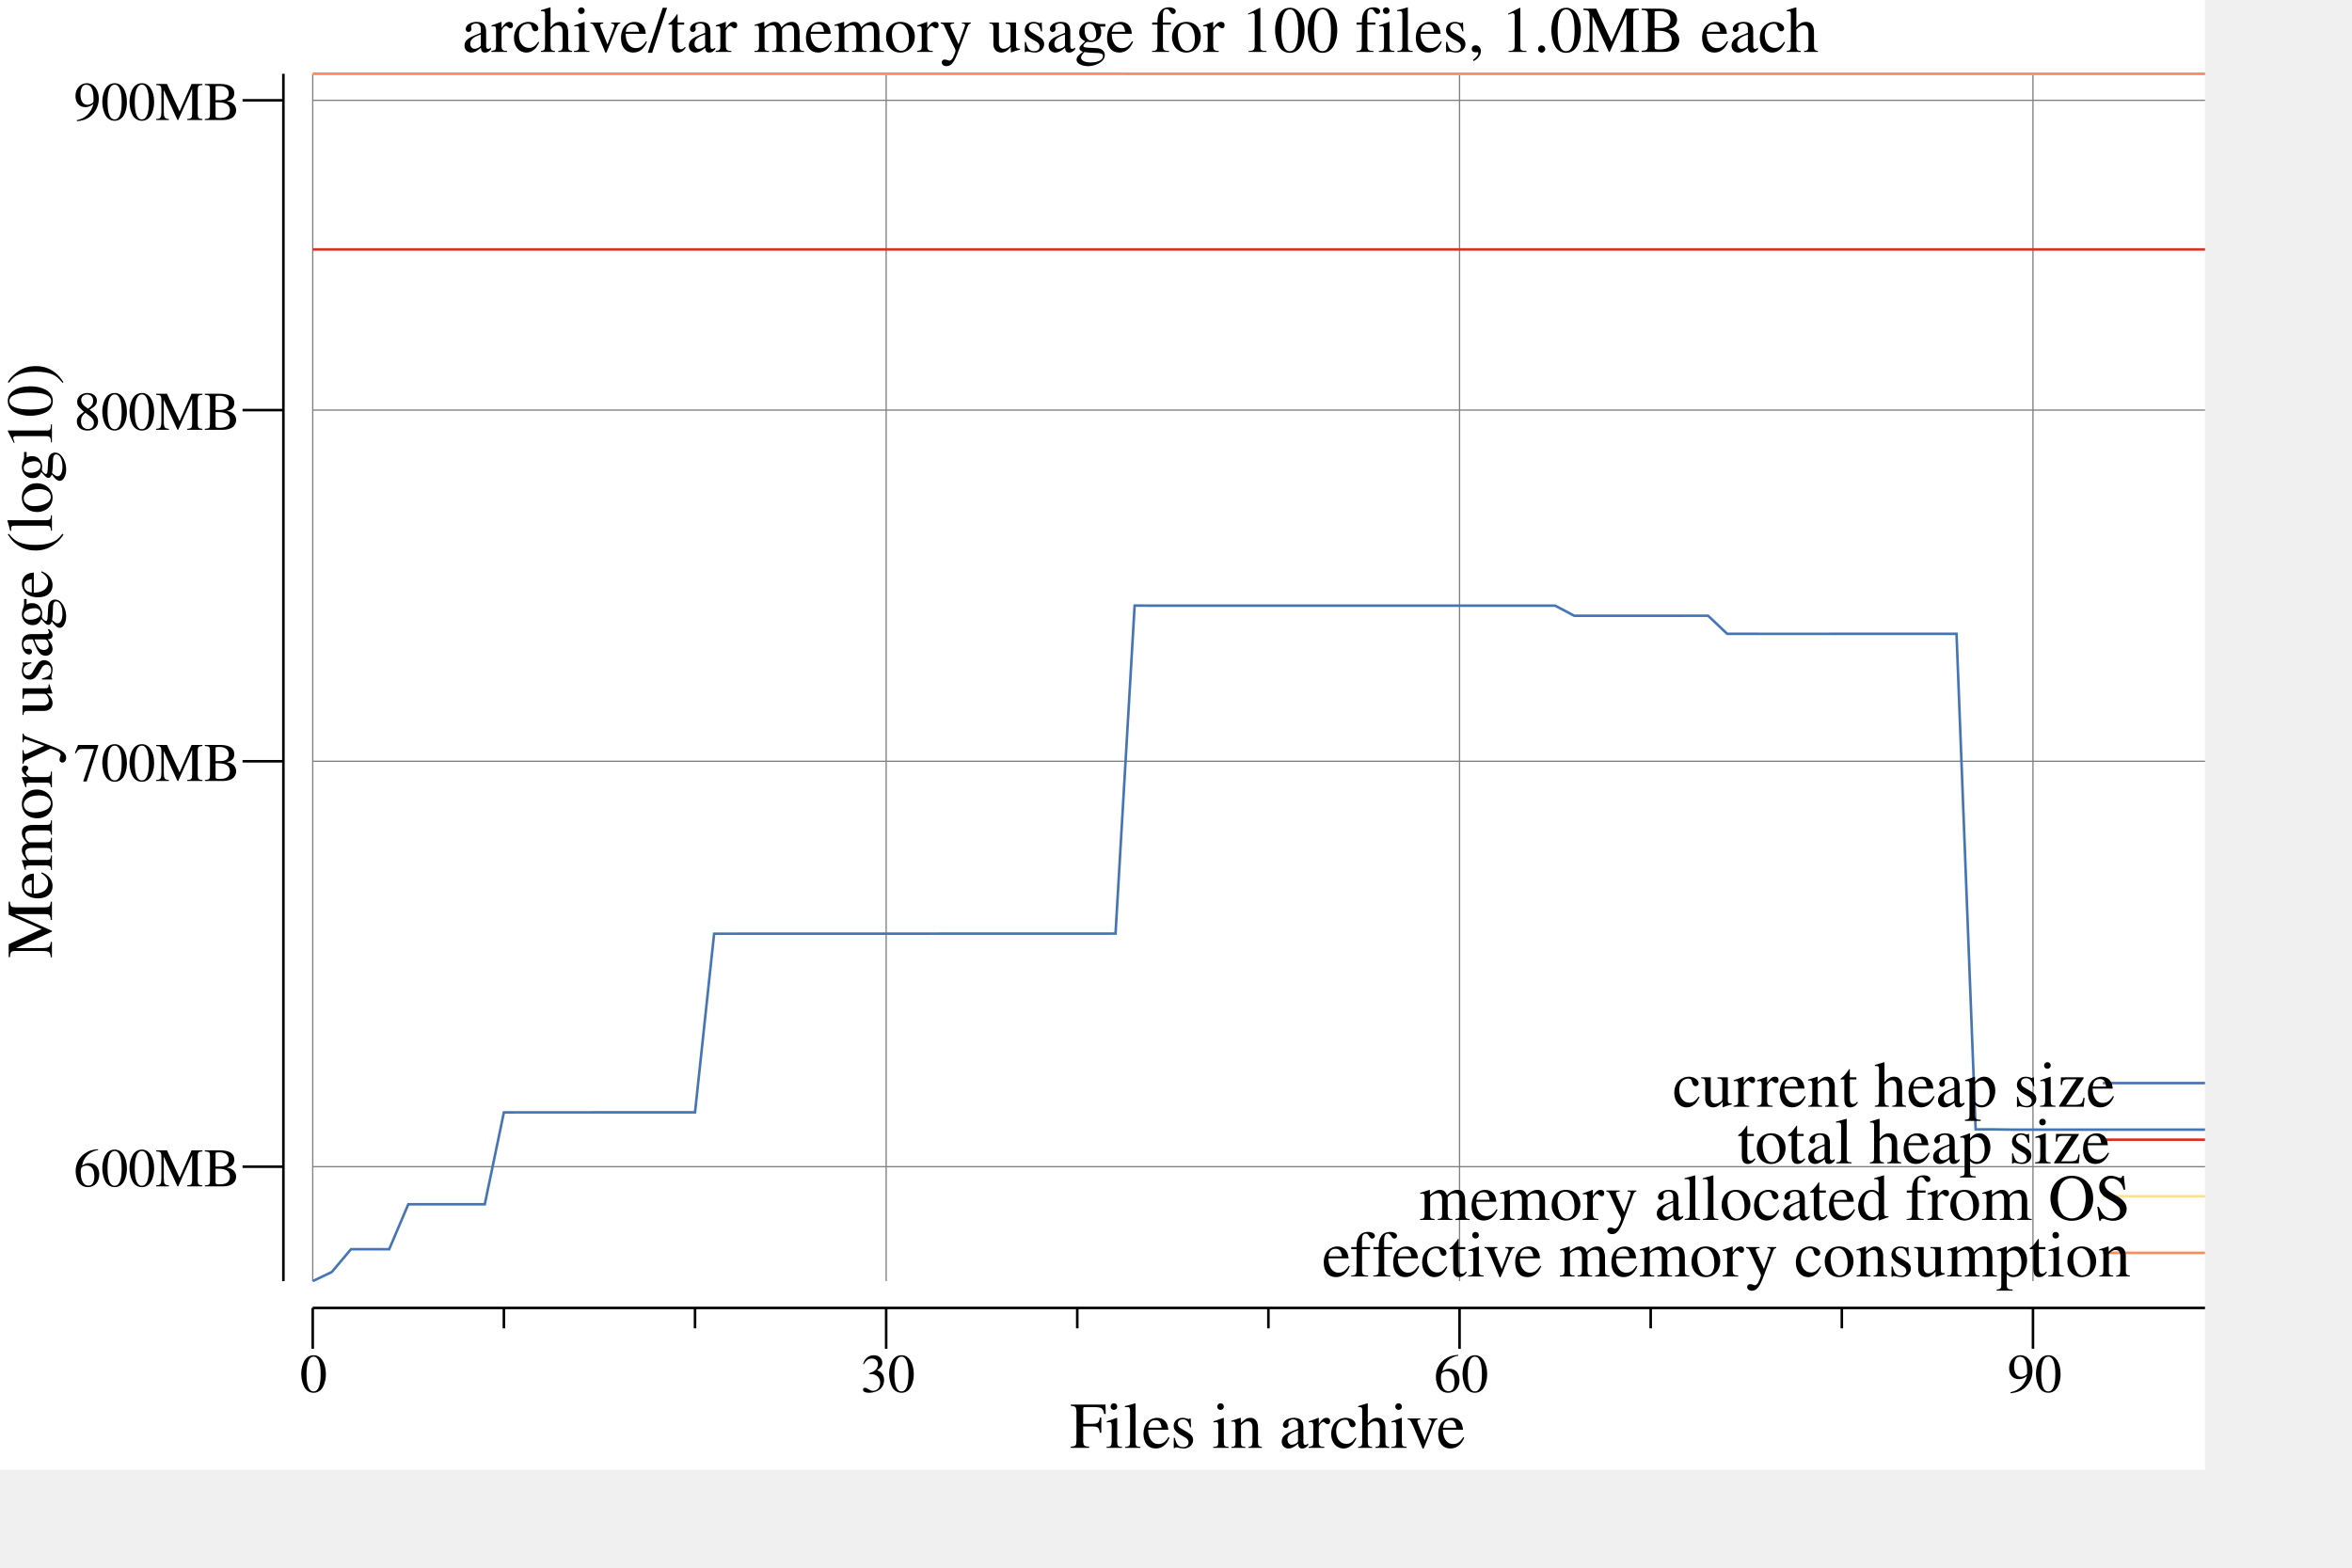
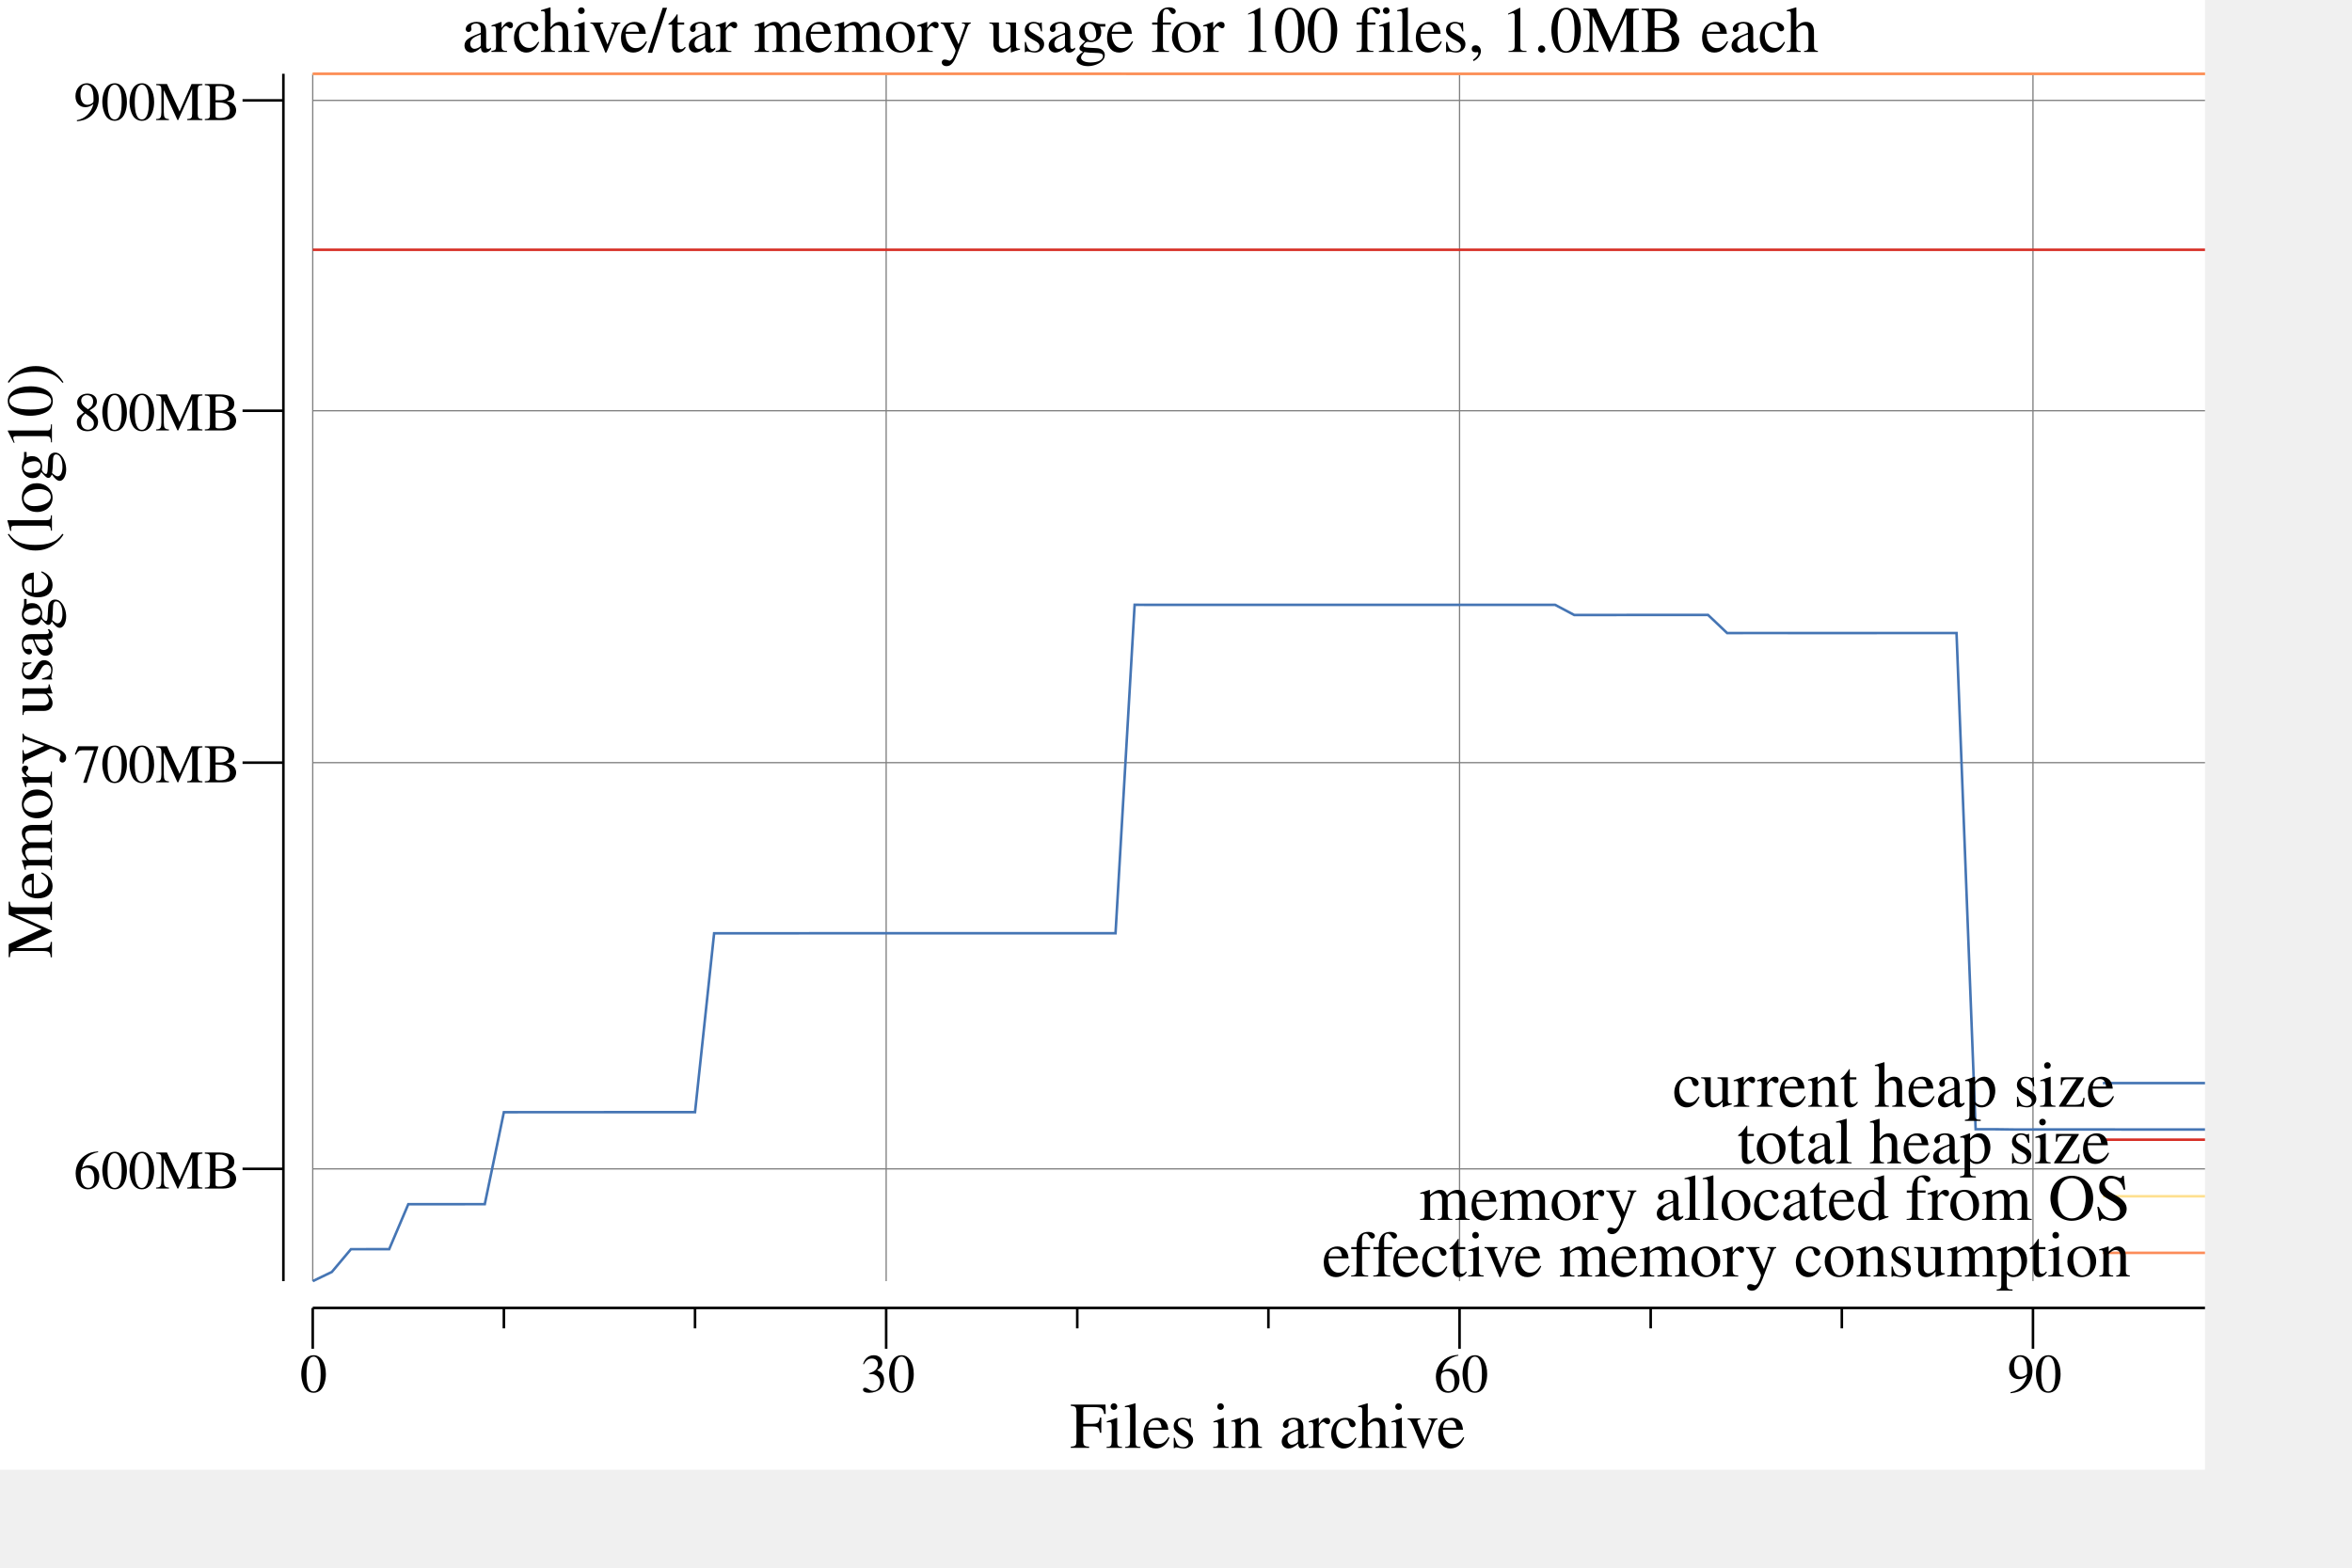
<svg xmlns="http://www.w3.org/2000/svg" width="6in" height="4in">
  <g transform="scale(1, -1) translate(0, -360)">
    <path d="M0,0L540,0L540,360L0,360Z" style="fill:#FFFFFF" />
    <text x="113.16" y="-347.28" transform="scale(1, -1)" style="font-family:Times;font-weight:normal;font-style:normal;font-size:12pt">archive/tar memory usage for 100 files, 1.0MB each</text>
    <text x="262.05" y="-5.355" transform="scale(1, -1)" style="font-family:Times;font-weight:normal;font-style:normal;font-size:12pt">Files in archive</text>
    <text x="73.463" y="-19.025" transform="scale(1, -1)" style="font-family:Times;font-weight:normal;font-style:normal;font-size:10pt">0</text>
    <text x="210.77" y="-19.025" transform="scale(1, -1)" style="font-family:Times;font-weight:normal;font-style:normal;font-size:10pt">30</text>
    <text x="351.19" y="-19.025" transform="scale(1, -1)" style="font-family:Times;font-weight:normal;font-style:normal;font-size:10pt">60</text>
    <text x="491.62" y="-19.025" transform="scale(1, -1)" style="font-family:Times;font-weight:normal;font-style:normal;font-size:10pt">90</text>
    <path d="M76.588,29.625L76.588,39.625" style="fill:none;stroke:#000000;stroke-width:0.625" />
    <path d="M217.02,29.625L217.02,39.625" style="fill:none;stroke:#000000;stroke-width:0.625" />
    <path d="M357.44,29.625L357.44,39.625" style="fill:none;stroke:#000000;stroke-width:0.625" />
    <path d="M497.87,29.625L497.87,39.625" style="fill:none;stroke:#000000;stroke-width:0.625" />
    <path d="M123.4,34.625L123.4,39.625" style="fill:none;stroke:#000000;stroke-width:0.625" />
    <path d="M170.21,34.625L170.21,39.625" style="fill:none;stroke:#000000;stroke-width:0.625" />
    <path d="M263.82,34.625L263.82,39.625" style="fill:none;stroke:#000000;stroke-width:0.625" />
    <path d="M310.63,34.625L310.63,39.625" style="fill:none;stroke:#000000;stroke-width:0.625" />
    <path d="M404.25,34.625L404.25,39.625" style="fill:none;stroke:#000000;stroke-width:0.625" />
    <path d="M451.06,34.625L451.06,39.625" style="fill:none;stroke:#000000;stroke-width:0.625" />
    <path d="M76.588,39.625L540,39.625" style="fill:none;stroke:#000000;stroke-width:0.625" />
    <g transform="rotate(90)">
      <text x="125.32" y="12.72" transform="scale(1, -1)" style="font-family:Times;font-weight:normal;font-style:normal;font-size:12pt">Memory usage (log10)</text>
    </g>
-     <text x="18.075" y="-69.398" transform="scale(1, -1)" style="font-family:Times;font-weight:normal;font-style:normal;font-size:10pt">600MB</text>
-     <text x="18.075" y="-168.7" transform="scale(1, -1)" style="font-family:Times;font-weight:normal;font-style:normal;font-size:10pt">700MB</text>
-     <text x="18.075" y="-254.72" transform="scale(1, -1)" style="font-family:Times;font-weight:normal;font-style:normal;font-size:10pt">800MB</text>
-     <text x="18.075" y="-330.6" transform="scale(1, -1)" style="font-family:Times;font-weight:normal;font-style:normal;font-size:10pt">900MB</text>
-     <path d="M59.4,74.223L69.4,74.223" style="fill:none;stroke:#000000;stroke-width:0.625" />
-     <path d="M59.4,173.53L69.4,173.53" style="fill:none;stroke:#000000;stroke-width:0.625" />
-     <path d="M59.4,259.55L69.4,259.55" style="fill:none;stroke:#000000;stroke-width:0.625" />
-     <path d="M59.4,335.43L69.4,335.43" style="fill:none;stroke:#000000;stroke-width:0.625" />
+     <text x="18.075" y="-68.864" transform="scale(1, -1)" style="font-family:Times;font-weight:normal;font-style:normal;font-size:10pt">600MB</text>
+     <text x="18.075" y="-168.37" transform="scale(1, -1)" style="font-family:Times;font-weight:normal;font-style:normal;font-size:10pt">700MB</text>
+     <text x="18.075" y="-254.56" transform="scale(1, -1)" style="font-family:Times;font-weight:normal;font-style:normal;font-size:10pt">800MB</text>
+     <text x="18.075" y="-330.59" transform="scale(1, -1)" style="font-family:Times;font-weight:normal;font-style:normal;font-size:10pt">900MB</text>
+     <path d="M59.4,73.689L69.4,73.689" style="fill:none;stroke:#000000;stroke-width:0.625" />
+     <path d="M59.4,173.19L69.4,173.19" style="fill:none;stroke:#000000;stroke-width:0.625" />
+     <path d="M59.4,259.39L69.4,259.39" style="fill:none;stroke:#000000;stroke-width:0.625" />
+     <path d="M59.4,335.41L69.4,335.41" style="fill:none;stroke:#000000;stroke-width:0.625" />
    <path d="M69.4,46.188L69.4,341.93" style="fill:none;stroke:#000000;stroke-width:0.625" />
    <path d="M76.588,46.188L76.588,341.93" style="fill:none;stroke:#808080;stroke-width:0.312" />
    <path d="M217.02,46.188L217.02,341.93" style="fill:none;stroke:#808080;stroke-width:0.312" />
    <path d="M357.44,46.188L357.44,341.93" style="fill:none;stroke:#808080;stroke-width:0.312" />
    <path d="M497.87,46.188L497.87,341.93" style="fill:none;stroke:#808080;stroke-width:0.312" />
-     <path d="M76.588,-1080L540,-1080" style="fill:none;stroke:#808080;stroke-width:0.312" />
-     <path d="M76.588,-633.51L540,-633.51" style="fill:none;stroke:#808080;stroke-width:0.312" />
-     <path d="M76.588,-372.31L540,-372.31" style="fill:none;stroke:#808080;stroke-width:0.312" />
-     <path d="M76.588,-186.98L540,-186.98" style="fill:none;stroke:#808080;stroke-width:0.312" />
-     <path d="M76.588,-43.23L540,-43.23" style="fill:none;stroke:#808080;stroke-width:0.312" />
-     <path d="M76.588,74.223L540,74.223" style="fill:none;stroke:#808080;stroke-width:0.312" />
-     <path d="M76.588,173.53L540,173.53" style="fill:none;stroke:#808080;stroke-width:0.312" />
-     <path d="M76.588,259.55L540,259.55" style="fill:none;stroke:#808080;stroke-width:0.312" />
-     <path d="M76.588,335.43L540,335.43" style="fill:none;stroke:#808080;stroke-width:0.312" />
-     <path d="M76.588,403.3L540,403.3" style="fill:none;stroke:#808080;stroke-width:0.312" />
-     <path d="M76.588,849.83L540,849.83" style="fill:none;stroke:#808080;stroke-width:0.312" />
-     <path d="M76.588,1111L540,1111" style="fill:none;stroke:#808080;stroke-width:0.312" />
-     <path d="M76.588,1296.4L540,1296.4" style="fill:none;stroke:#808080;stroke-width:0.312" />
-     <path d="M76.588,1440.1L540,1440.1" style="fill:none;stroke:#808080;stroke-width:0.312" />
-     <path d="M76.588,1557.6L540,1557.6" style="fill:none;stroke:#808080;stroke-width:0.312" />
-     <path d="M76.588,1656.9L540,1656.9" style="fill:none;stroke:#808080;stroke-width:0.312" />
-     <path d="M76.588,1742.9L540,1742.9" style="fill:none;stroke:#808080;stroke-width:0.312" />
-     <path d="M76.588,1818.8L540,1818.8" style="fill:none;stroke:#808080;stroke-width:0.312" />
-     <path d="M76.588,1886.6L540,1886.6" style="fill:none;stroke:#808080;stroke-width:0.312" />
-     <path d="M76.588,46.188L81.268,48.436L85.949,54.006L90.63,54.007L95.311,54.008L99.992,65.015L104.67,65.016L109.35,65.017L114.03,65.018L118.72,65.02L123.4,87.526L128.08,87.527L132.76,87.528L137.44,87.529L142.12,87.53L146.8,87.532L151.48,87.533L156.16,87.534L160.84,87.535L165.53,87.536L170.21,87.537L174.89,131.29L179.57,131.29L184.25,131.3L188.93,131.3L193.61,131.3L198.29,131.3L202.97,131.3L207.65,131.3L212.33,131.3L217.02,131.3L221.7,131.3L226.38,131.3L231.06,131.31L235.74,131.31L240.42,131.31L245.1,131.31L249.78,131.31L254.46,131.31L259.14,131.31L263.82,131.31L268.51,131.31L273.19,131.32L277.87,211.67L282.55,211.64L287.23,211.64L291.91,211.64L296.59,211.64L301.27,211.64L305.95,211.65L310.63,211.65L315.32,211.65L320,211.65L324.68,211.65L329.36,211.65L334.04,211.65L338.72,211.65L343.4,211.65L348.08,211.65L352.76,211.64L357.44,211.64L362.12,211.64L366.81,211.64L371.49,211.64L376.17,211.65L380.85,211.65L385.53,209.17L390.21,209.17L394.89,209.17L399.57,209.17L404.25,209.17L408.93,209.17L413.61,209.18L418.3,209.18L422.98,204.75L427.66,204.75L432.34,204.74L437.02,204.74L441.7,204.74L446.38,204.74L451.06,204.75L455.74,204.75L460.42,204.75L465.11,204.75L469.79,204.75L474.47,204.75L479.15,204.75L483.83,83.355L488.51,83.356L493.19,83.296L497.87,83.297L502.55,83.298L507.23,83.299L511.91,83.301L516.6,83.302L521.28,83.294L525.96,83.295L530.64,83.296L535.32,83.298L540,83.299" style="fill:none;stroke:#4575B4;stroke-width:0.625" />
-     <path d="M76.588,298.9L81.268,298.9L85.949,298.9L90.63,298.9L95.311,298.9L99.992,298.9L104.67,298.9L109.35,298.9L114.03,298.9L118.72,298.9L123.4,298.9L128.08,298.9L132.76,298.9L137.44,298.9L142.12,298.9L146.8,298.9L151.48,298.9L156.16,298.9L160.84,298.9L165.53,298.9L170.21,298.9L174.89,298.9L179.57,298.9L184.25,298.9L188.93,298.9L193.61,298.9L198.29,298.9L202.97,298.9L207.65,298.9L212.33,298.9L217.02,298.9L221.7,298.9L226.38,298.9L231.06,298.9L235.74,298.9L240.42,298.9L245.1,298.9L249.78,298.9L254.46,298.9L259.14,298.9L263.82,298.9L268.51,298.9L273.19,298.9L277.87,298.9L282.55,298.9L287.23,298.9L291.91,298.9L296.59,298.9L301.27,298.9L305.95,298.9L310.63,298.9L315.32,298.9L320,298.9L324.68,298.9L329.36,298.9L334.04,298.9L338.72,298.9L343.4,298.9L348.08,298.9L352.76,298.9L357.44,298.9L362.12,298.9L366.81,298.9L371.49,298.9L376.17,298.9L380.85,298.9L385.53,298.9L390.21,298.9L394.89,298.9L399.57,298.9L404.25,298.9L408.93,298.9L413.61,298.9L418.3,298.9L422.98,298.9L427.66,298.9L432.34,298.9L437.02,298.9L441.7,298.9L446.38,298.9L451.06,298.9L455.74,298.9L460.42,298.9L465.11,298.9L469.79,298.9L474.47,298.9L479.15,298.9L483.83,298.9L488.51,298.9L493.19,298.9L497.87,298.9L502.55,298.9L507.23,298.9L511.91,298.9L516.6,298.9L521.28,298.9L525.96,298.9L530.64,298.9L535.32,298.9L540,298.9" style="fill:none;stroke:#D73027;stroke-width:0.625" />
+     <path d="M76.588,-1082.9L540,-1082.9" style="fill:none;stroke:#808080;stroke-width:0.312" />
+     <path d="M76.588,-635.45L540,-635.45" style="fill:none;stroke:#808080;stroke-width:0.312" />
+     <path d="M76.588,-373.73L540,-373.73" style="fill:none;stroke:#808080;stroke-width:0.312" />
+     <path d="M76.588,-188.03L540,-188.03" style="fill:none;stroke:#808080;stroke-width:0.312" />
+     <path d="M76.588,-43.997L540,-43.997" style="fill:none;stroke:#808080;stroke-width:0.312" />
+     <path d="M76.588,73.689L540,73.689" style="fill:none;stroke:#808080;stroke-width:0.312" />
+     <path d="M76.588,173.19L540,173.19" style="fill:none;stroke:#808080;stroke-width:0.312" />
+     <path d="M76.588,259.39L540,259.39" style="fill:none;stroke:#808080;stroke-width:0.312" />
+     <path d="M76.588,335.41L540,335.41" style="fill:none;stroke:#808080;stroke-width:0.312" />
+     <path d="M76.588,403.42L540,403.42" style="fill:none;stroke:#808080;stroke-width:0.312" />
+     <path d="M76.588,850.84L540,850.84" style="fill:none;stroke:#808080;stroke-width:0.312" />
+     <path d="M76.588,1112.6L540,1112.6" style="fill:none;stroke:#808080;stroke-width:0.312" />
+     <path d="M76.588,1298.3L540,1298.3" style="fill:none;stroke:#808080;stroke-width:0.312" />
+     <path d="M76.588,1442.3L540,1442.3" style="fill:none;stroke:#808080;stroke-width:0.312" />
+     <path d="M76.588,1560L540,1560" style="fill:none;stroke:#808080;stroke-width:0.312" />
+     <path d="M76.588,1659.5L540,1659.5" style="fill:none;stroke:#808080;stroke-width:0.312" />
+     <path d="M76.588,1745.7L540,1745.7" style="fill:none;stroke:#808080;stroke-width:0.312" />
+     <path d="M76.588,1821.7L540,1821.7" style="fill:none;stroke:#808080;stroke-width:0.312" />
+     <path d="M76.588,1889.7L540,1889.7" style="fill:none;stroke:#808080;stroke-width:0.312" />
+     <path d="M76.588,46.188L81.268,48.438L85.949,54.015L90.63,54.016L95.311,54.017L99.992,65.036L104.67,65.037L109.35,65.038L114.03,65.039L118.72,65.04L123.4,87.572L128.08,87.573L132.76,87.574L137.44,87.575L142.12,87.576L146.8,87.577L151.48,87.579L156.16,87.58L160.84,87.581L165.53,87.582L170.21,87.583L174.89,131.39L179.57,131.39L184.25,131.39L188.93,131.39L193.61,131.39L198.29,131.4L202.97,131.4L207.65,131.4L212.33,131.4L217.02,131.4L221.7,131.4L226.38,131.4L231.06,131.4L235.74,131.4L240.42,131.4L245.1,131.41L249.78,131.41L254.46,131.41L259.14,131.41L263.82,131.41L268.51,131.41L273.19,131.41L277.87,211.86L282.55,211.84L287.23,211.84L291.91,211.84L296.59,211.84L301.27,211.84L305.95,211.84L310.63,211.84L315.32,211.84L320,211.84L324.68,211.85L329.36,211.85L334.04,211.85L338.72,211.85L343.4,211.85L348.08,211.85L352.76,211.84L357.44,211.84L362.12,211.84L366.81,211.84L371.49,211.84L376.17,211.84L380.85,211.84L385.53,209.36L390.21,209.36L394.89,209.36L399.57,209.37L404.25,209.37L408.93,209.37L413.61,209.37L418.3,209.37L422.98,204.93L427.66,204.94L432.34,204.94L437.02,204.94L441.7,204.93L446.38,204.93L451.06,204.93L455.74,204.93L460.42,204.94L465.11,204.94L469.79,204.94L474.47,204.94L479.15,204.94L483.83,83.396L488.51,83.397L493.19,83.337L497.87,83.338L502.55,83.339L507.23,83.341L511.91,83.342L516.6,83.343L521.28,83.327L525.96,83.329L530.64,83.33L535.32,83.331L540,83.332" style="fill:none;stroke:#4575B4;stroke-width:0.625" />
+     <path d="M76.588,298.82L81.268,298.82L85.949,298.82L90.63,298.82L95.311,298.82L99.992,298.82L104.67,298.82L109.35,298.82L114.03,298.82L118.72,298.82L123.4,298.82L128.08,298.82L132.76,298.82L137.44,298.82L142.12,298.82L146.8,298.82L151.48,298.82L156.16,298.82L160.84,298.82L165.53,298.82L170.21,298.82L174.89,298.82L179.57,298.82L184.25,298.82L188.93,298.82L193.61,298.82L198.29,298.82L202.97,298.82L207.65,298.82L212.33,298.82L217.02,298.82L221.7,298.82L226.38,298.82L231.06,298.82L235.74,298.82L240.42,298.82L245.1,298.82L249.78,298.82L254.46,298.82L259.14,298.82L263.82,298.82L268.51,298.82L273.19,298.82L277.87,298.82L282.55,298.82L287.23,298.82L291.91,298.82L296.59,298.82L301.27,298.82L305.95,298.82L310.63,298.82L315.32,298.82L320,298.82L324.68,298.82L329.36,298.82L334.04,298.82L338.72,298.82L343.4,298.82L348.08,298.82L352.76,298.82L357.44,298.82L362.12,298.82L366.81,298.82L371.49,298.82L376.17,298.82L380.85,298.82L385.53,298.82L390.21,298.82L394.89,298.82L399.57,298.82L404.25,298.82L408.93,298.82L413.61,298.82L418.3,298.82L422.98,298.82L427.66,298.82L432.34,298.82L437.02,298.82L441.7,298.82L446.38,298.82L451.06,298.82L455.74,298.82L460.42,298.82L465.11,298.82L469.79,298.82L474.47,298.82L479.15,298.82L483.83,298.82L488.51,298.82L493.19,298.82L497.87,298.82L502.55,298.82L507.23,298.82L511.91,298.82L516.6,298.82L521.28,298.82L525.96,298.82L530.64,298.82L535.32,298.82L540,298.82" style="fill:none;stroke:#D73027;stroke-width:0.625" />
    <path d="M76.588,341.93L81.268,341.93L85.949,341.93L90.63,341.93L95.311,341.93L99.992,341.93L104.67,341.93L109.35,341.93L114.03,341.93L118.72,341.93L123.4,341.93L128.08,341.93L132.76,341.93L137.44,341.93L142.12,341.93L146.8,341.93L151.48,341.93L156.16,341.93L160.84,341.93L165.53,341.93L170.21,341.93L174.89,341.93L179.57,341.93L184.25,341.93L188.93,341.93L193.61,341.93L198.29,341.93L202.97,341.93L207.65,341.93L212.33,341.93L217.02,341.93L221.7,341.93L226.38,341.93L231.06,341.93L235.74,341.93L240.42,341.93L245.1,341.93L249.78,341.93L254.46,341.93L259.14,341.93L263.82,341.93L268.51,341.93L273.19,341.93L277.87,341.91L282.55,341.91L287.23,341.91L291.91,341.91L296.59,341.91L301.27,341.91L305.95,341.91L310.63,341.91L315.32,341.91L320,341.91L324.68,341.91L329.36,341.91L334.04,341.91L338.72,341.91L343.4,341.91L348.08,341.91L352.76,341.91L357.44,341.91L362.12,341.91L366.81,341.91L371.49,341.91L376.17,341.91L380.85,341.91L385.53,341.91L390.21,341.91L394.89,341.91L399.57,341.91L404.25,341.91L408.93,341.91L413.61,341.91L418.3,341.91L422.98,341.91L427.66,341.91L432.34,341.91L437.02,341.91L441.7,341.91L446.38,341.91L451.06,341.91L455.74,341.91L460.42,341.91L465.11,341.91L469.79,341.91L474.47,341.91L479.15,341.91L483.83,341.91L488.51,341.91L493.19,341.91L497.87,341.91L502.55,341.91L507.23,341.91L511.91,341.91L516.6,341.91L521.28,341.91L525.96,341.91L530.64,341.91L535.32,341.91L540,341.91" style="fill:none;stroke:#FEE090;stroke-width:0.625" />
    <path d="M76.588,341.93L81.268,341.93L85.949,341.93L90.63,341.93L95.311,341.93L99.992,341.93L104.67,341.93L109.35,341.93L114.03,341.93L118.72,341.93L123.4,341.93L128.08,341.93L132.76,341.93L137.44,341.93L142.12,341.93L146.8,341.93L151.48,341.93L156.16,341.93L160.84,341.93L165.53,341.93L170.21,341.93L174.89,341.93L179.57,341.93L184.25,341.93L188.93,341.93L193.61,341.93L198.29,341.93L202.97,341.93L207.65,341.93L212.33,341.93L217.02,341.93L221.7,341.93L226.38,341.93L231.06,341.93L235.74,341.93L240.42,341.93L245.1,341.93L249.78,341.93L254.46,341.93L259.14,341.93L263.82,341.93L268.51,341.93L273.19,341.93L277.87,341.91L282.55,341.91L287.23,341.91L291.91,341.91L296.59,341.91L301.27,341.91L305.95,341.91L310.63,341.91L315.32,341.91L320,341.91L324.68,341.91L329.36,341.91L334.04,341.91L338.72,341.91L343.4,341.91L348.08,341.91L352.76,341.91L357.44,341.91L362.12,341.91L366.81,341.91L371.49,341.91L376.17,341.91L380.85,341.91L385.53,341.91L390.21,341.91L394.89,341.91L399.57,341.91L404.25,341.91L408.93,341.91L413.61,341.91L418.3,341.91L422.98,341.91L427.66,341.91L432.34,341.91L437.02,341.91L441.7,341.91L446.38,341.91L451.06,341.91L455.74,341.91L460.42,341.91L465.11,341.91L469.79,341.91L474.47,341.91L479.15,341.91L483.83,341.91L488.51,341.91L493.19,341.91L497.87,341.91L502.55,341.91L507.23,341.91L511.91,341.91L516.6,341.91L521.28,341.91L525.96,341.91L530.64,341.91L535.32,341.91L540,341.91" style="fill:none;stroke:#FC8D59;stroke-width:0.625" />
    <path d="M515,94.698L540,94.698" style="fill:none;stroke:#4575B4;stroke-width:0.625" />
    <text x="409.62" y="-88.908" transform="scale(1, -1)" style="font-family:Times;font-weight:normal;font-style:normal;font-size:12pt">current heap size</text>
    <path d="M515,80.838L540,80.838" style="fill:none;stroke:#D73027;stroke-width:0.625" />
    <text x="425.44" y="-75.047" transform="scale(1, -1)" style="font-family:Times;font-weight:normal;font-style:normal;font-size:12pt">total heap size</text>
    <path d="M515,66.977L540,66.977" style="fill:none;stroke:#FEE090;stroke-width:0.625" />
    <text x="347.52" y="-61.187" transform="scale(1, -1)" style="font-family:Times;font-weight:normal;font-style:normal;font-size:12pt">memory allocated from OS</text>
    <path d="M515,53.117L540,53.117" style="fill:none;stroke:#FC8D59;stroke-width:0.625" />
    <text x="323.78" y="-47.327" transform="scale(1, -1)" style="font-family:Times;font-weight:normal;font-style:normal;font-size:12pt">effective memory consumption</text>
  </g>
</svg>
